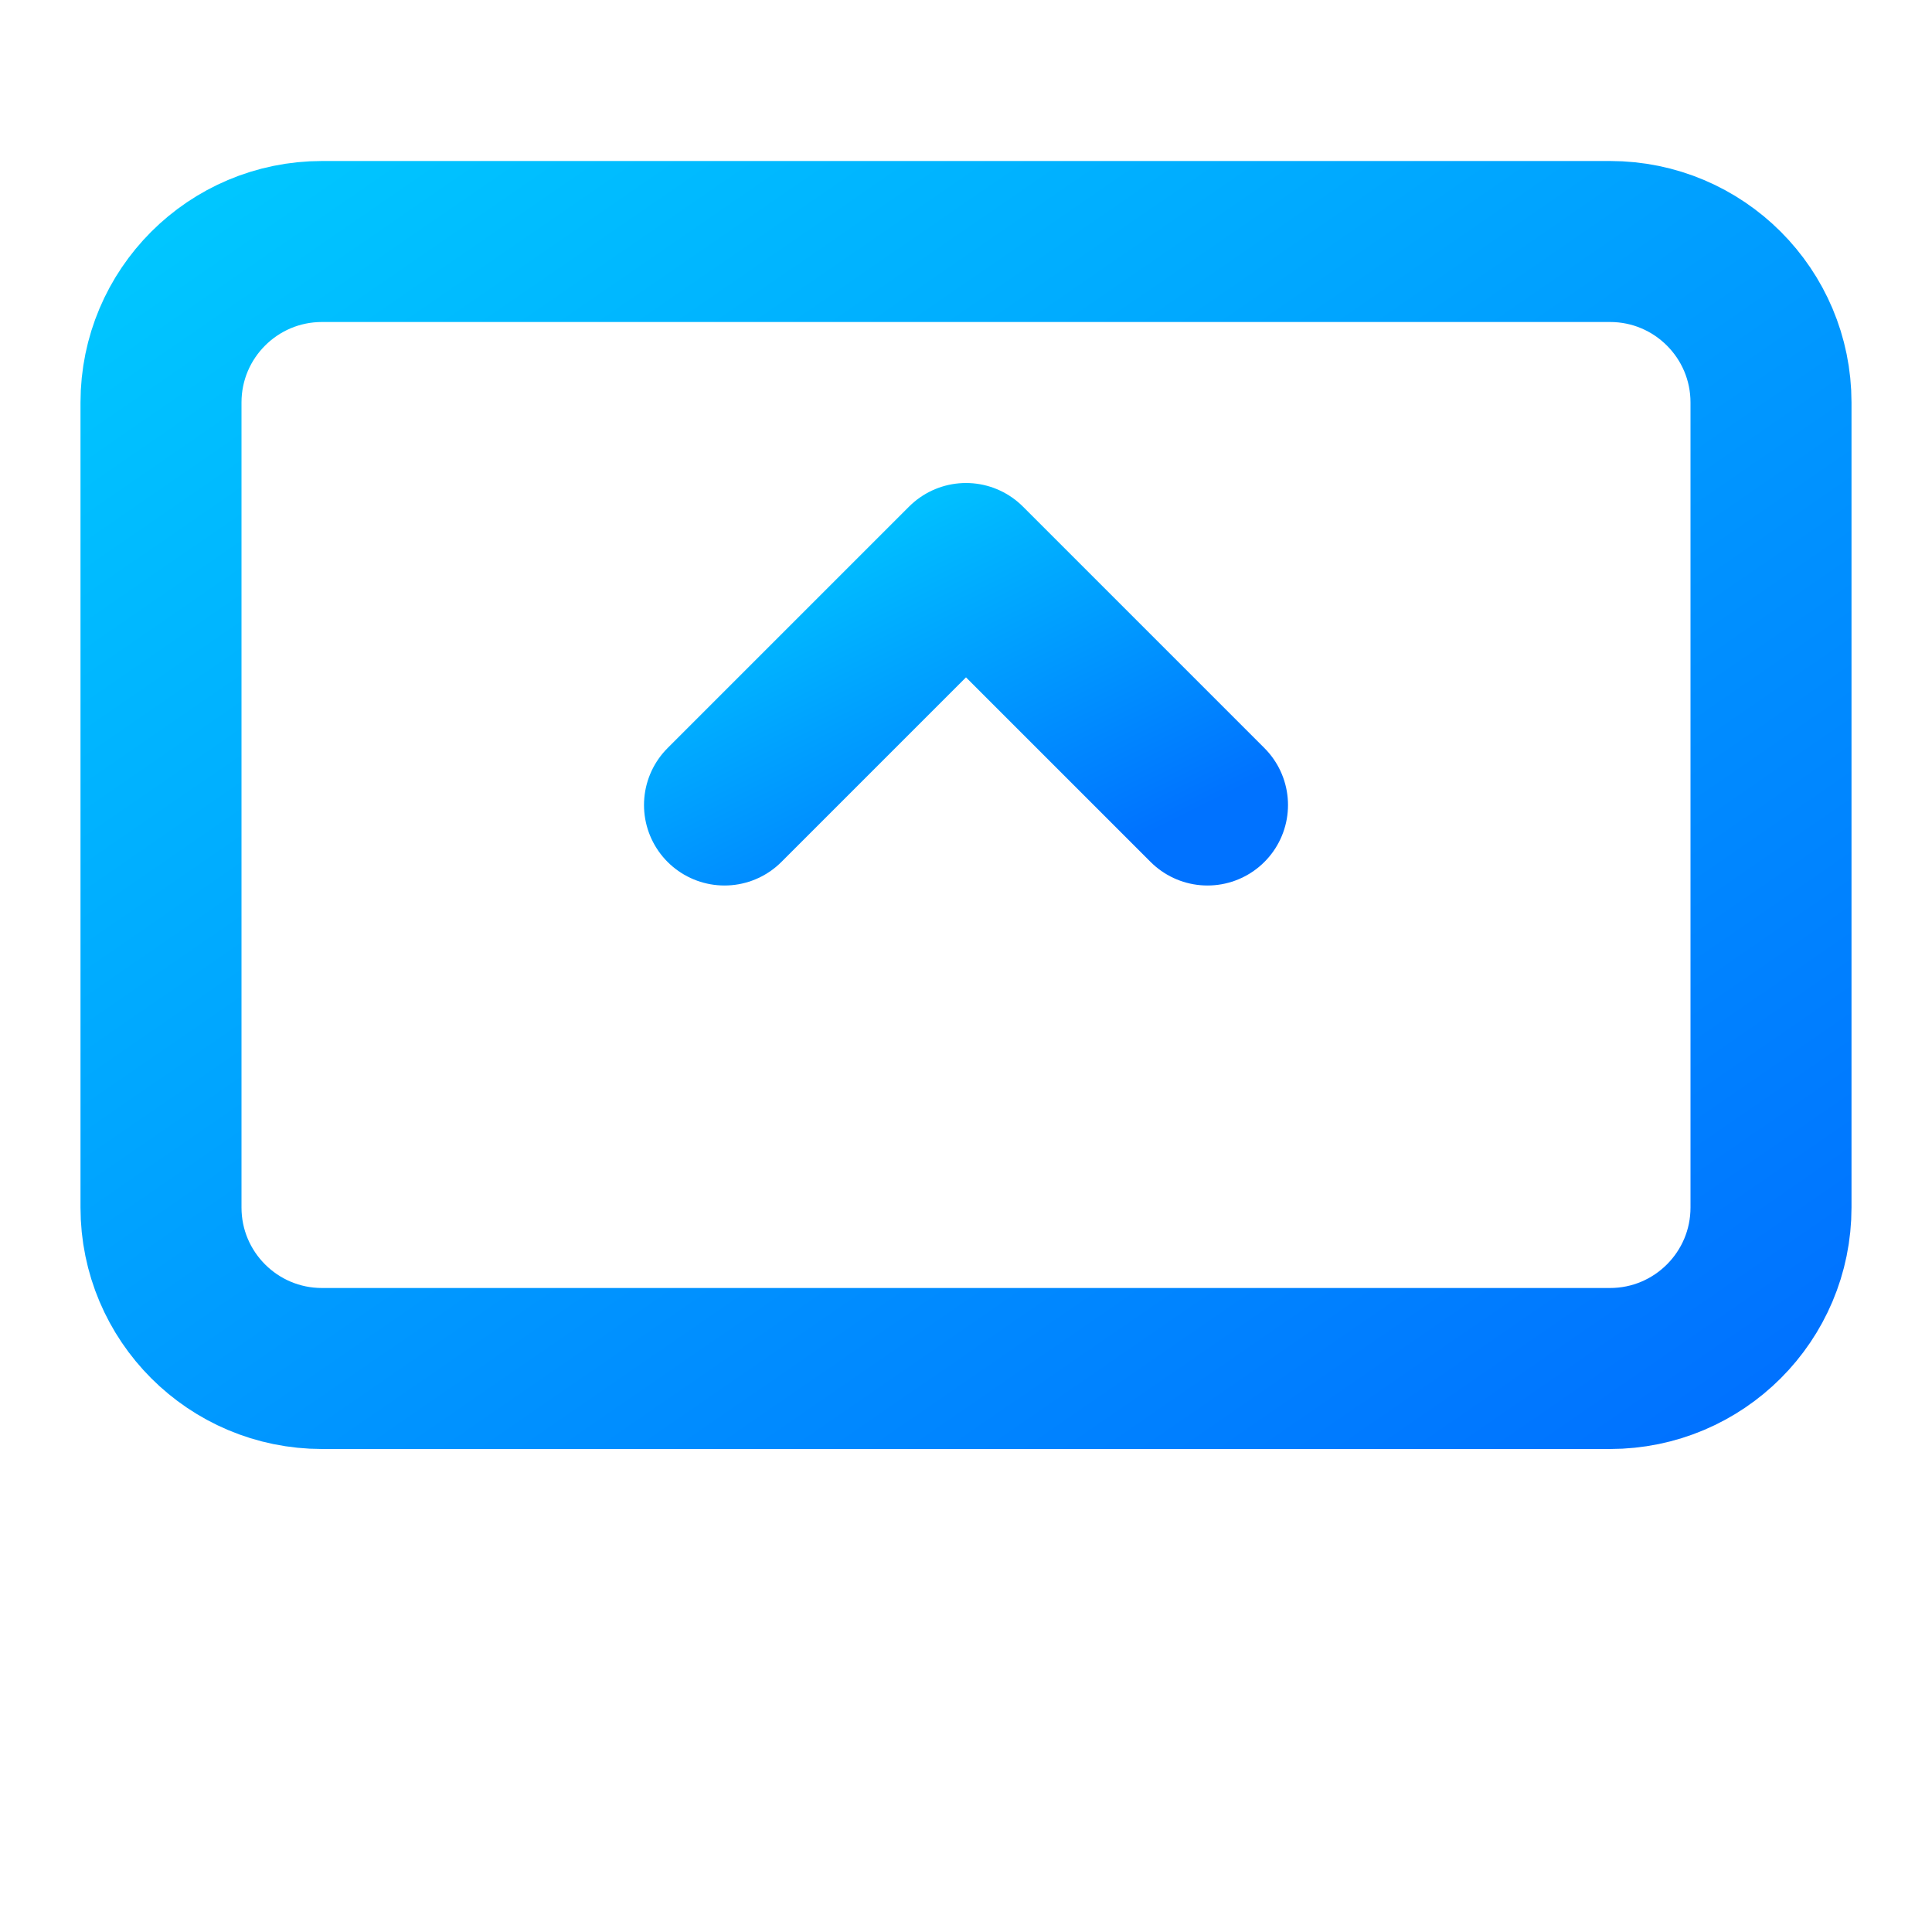
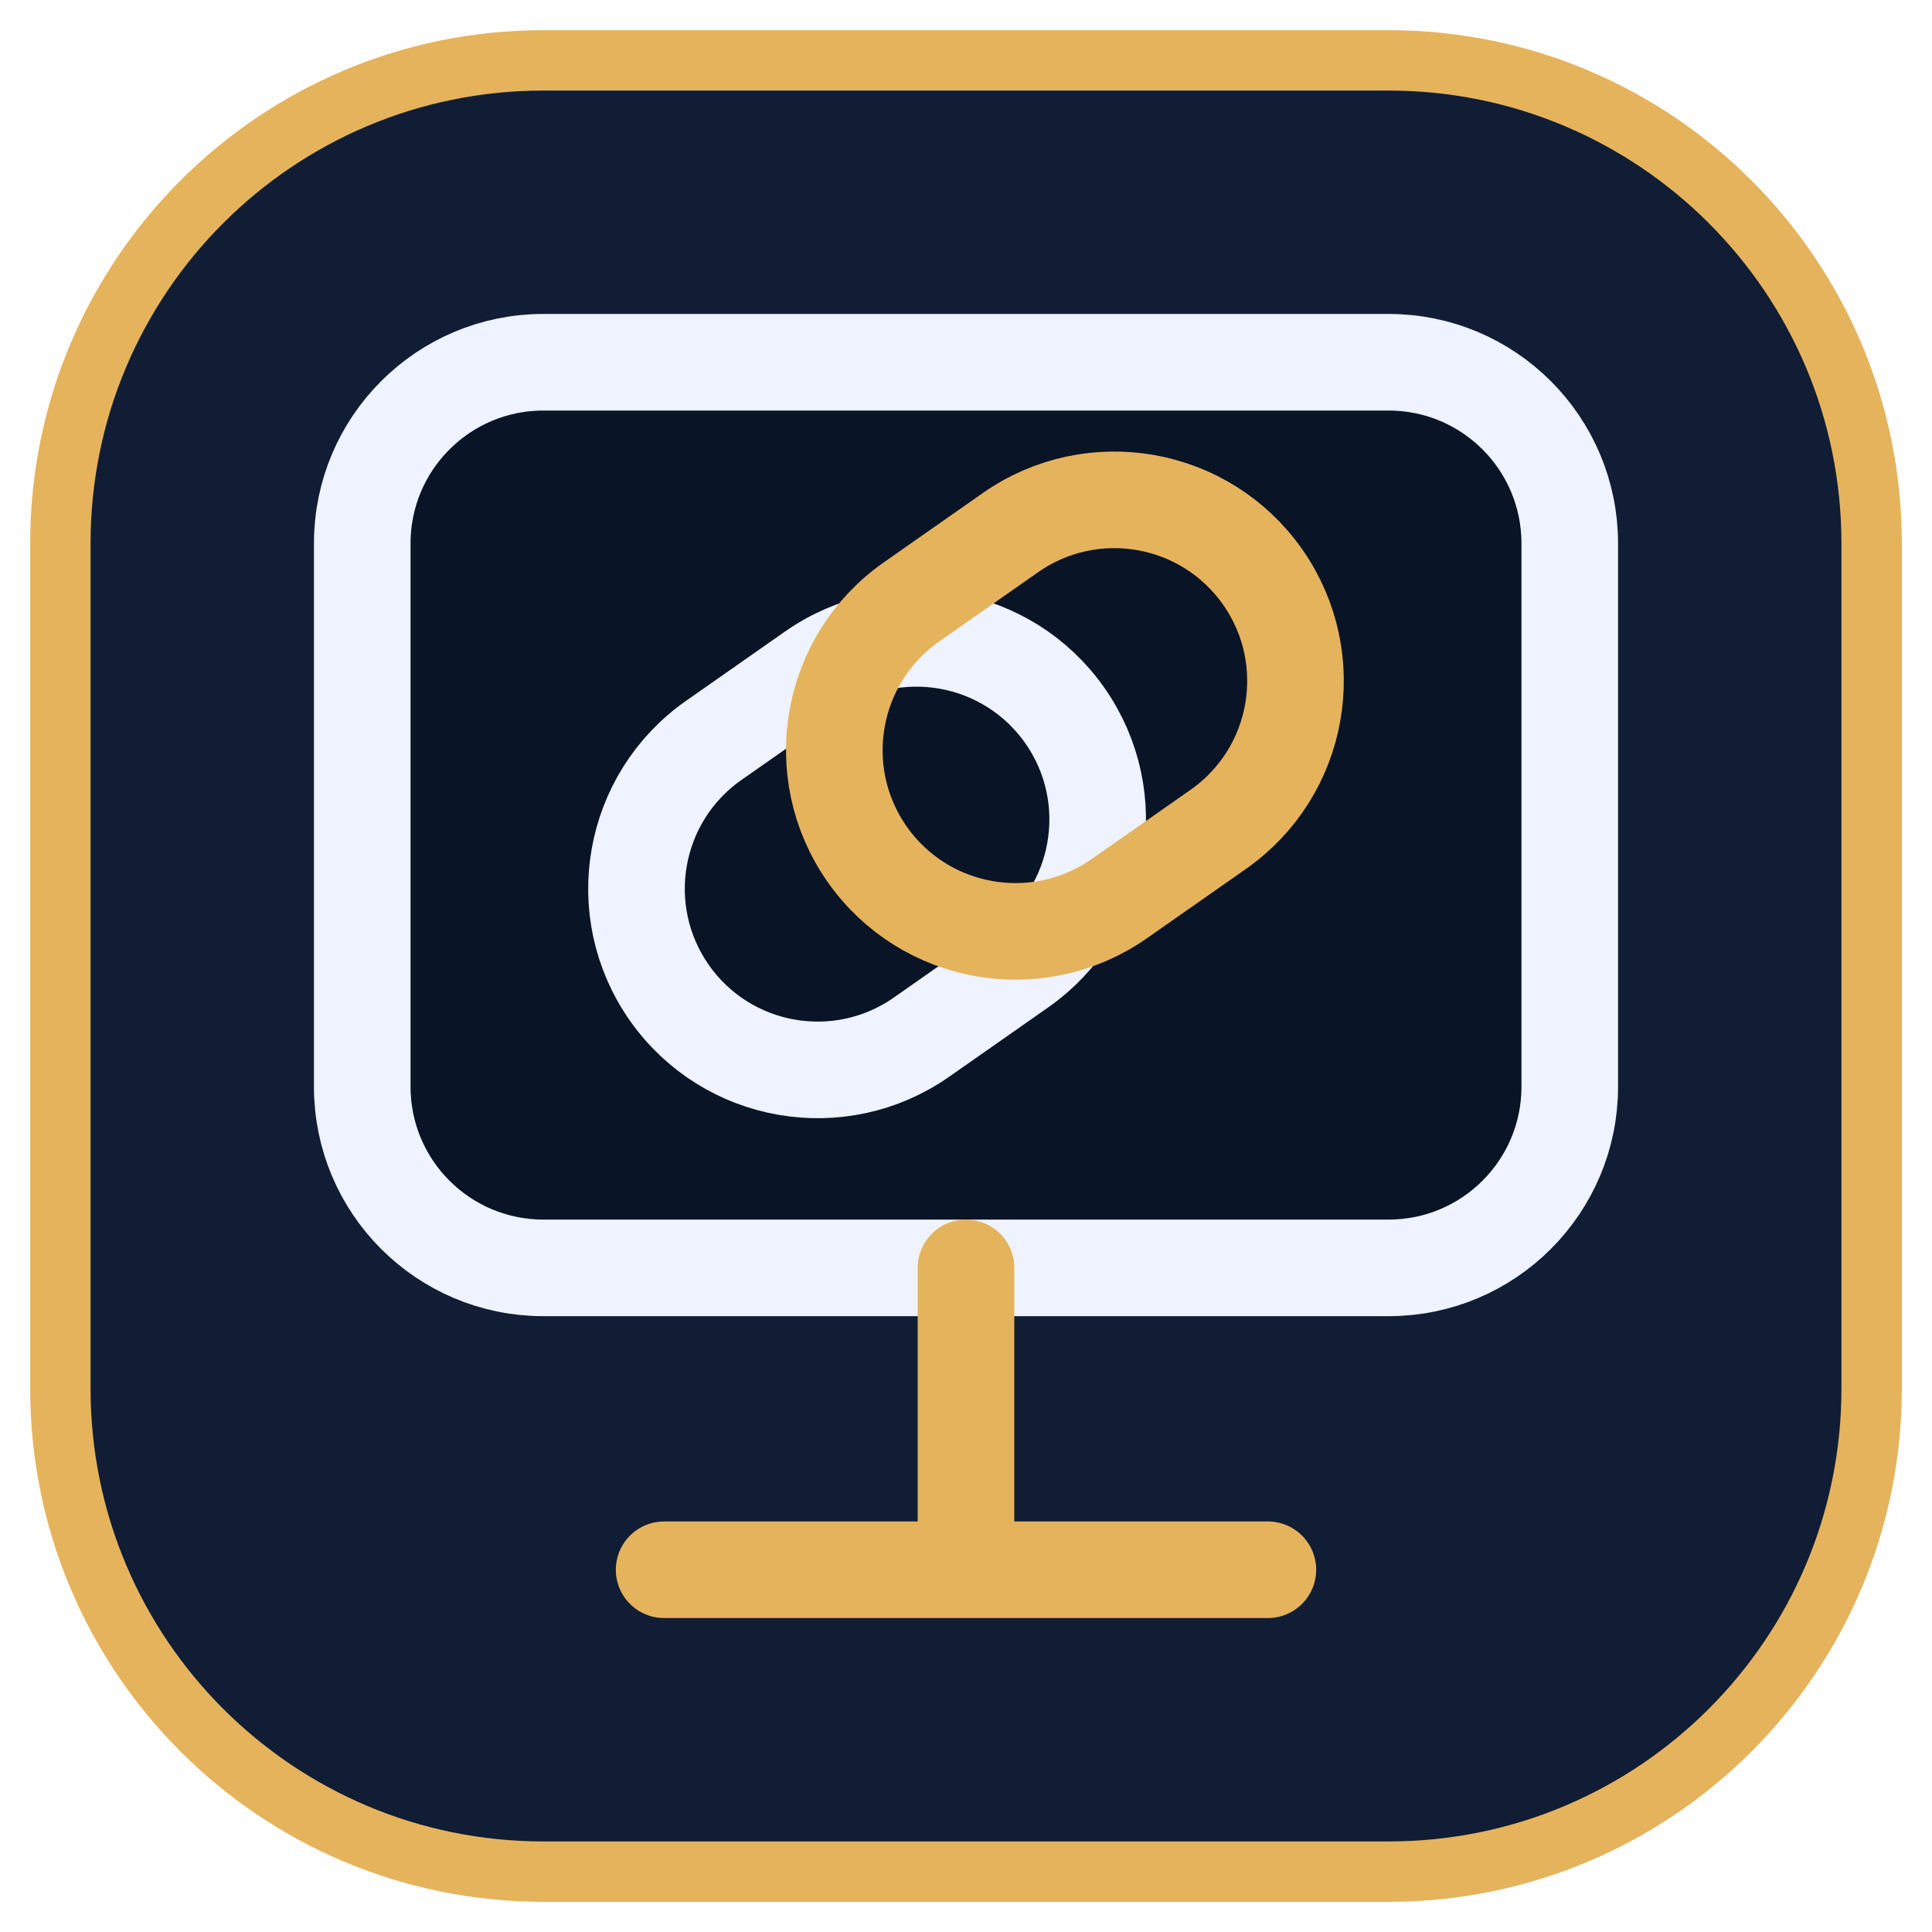
- <svg xmlns="http://www.w3.org/2000/svg" viewBox="0 0 24 24" fill="none" stroke="url(#chaines)" stroke-width="2" stroke-linecap="round" stroke-linejoin="round">
-   <defs>
-     <linearGradient id="chaines" x1="0%" y1="0%" x2="100%" y2="100%">
-       <stop offset="0%" stop-color="#00C6FF" />
-       <stop offset="100%" stop-color="#0072FF" />
-     </linearGradient>
-   </defs>
-   <path d="m9 10 3-3 3 3" />
-   <path d="M12 13V7" />
-   <rect width="20" height="14" x="2" y="3" rx="2" />
-   <path d="M12 17v4" />
-   <path d="M8 21h8" />
+ <svg xmlns="http://www.w3.org/2000/svg" viewBox="0 0 32 32" role="img" aria-labelledby="title">
+   <rect x="1" y="1" width="30" height="30" rx="8" fill="#101d35" stroke="#e5b35c" stroke-width="1" />
+   <rect x="6" y="6" width="20" height="15" rx="3" fill="#091427" stroke="#eef3ff" stroke-width="1.6" />
+   <path d="M16 21v5m-5 0h10" fill="none" stroke="#e5b35c" stroke-width="1.6" stroke-linecap="round" />
+   <g transform="translate(4 1) scale(1)">
+     <g transform="rotate(-35 12 12)" fill="none" stroke-width="1.6">
+       <rect x="6" y="9" width="8" height="6" rx="3" stroke="#eef3ff" />
+       <rect x="10" y="9" width="8" height="6" rx="3" stroke="#e5b35c" />
+     </g>
+   </g>
</svg>
